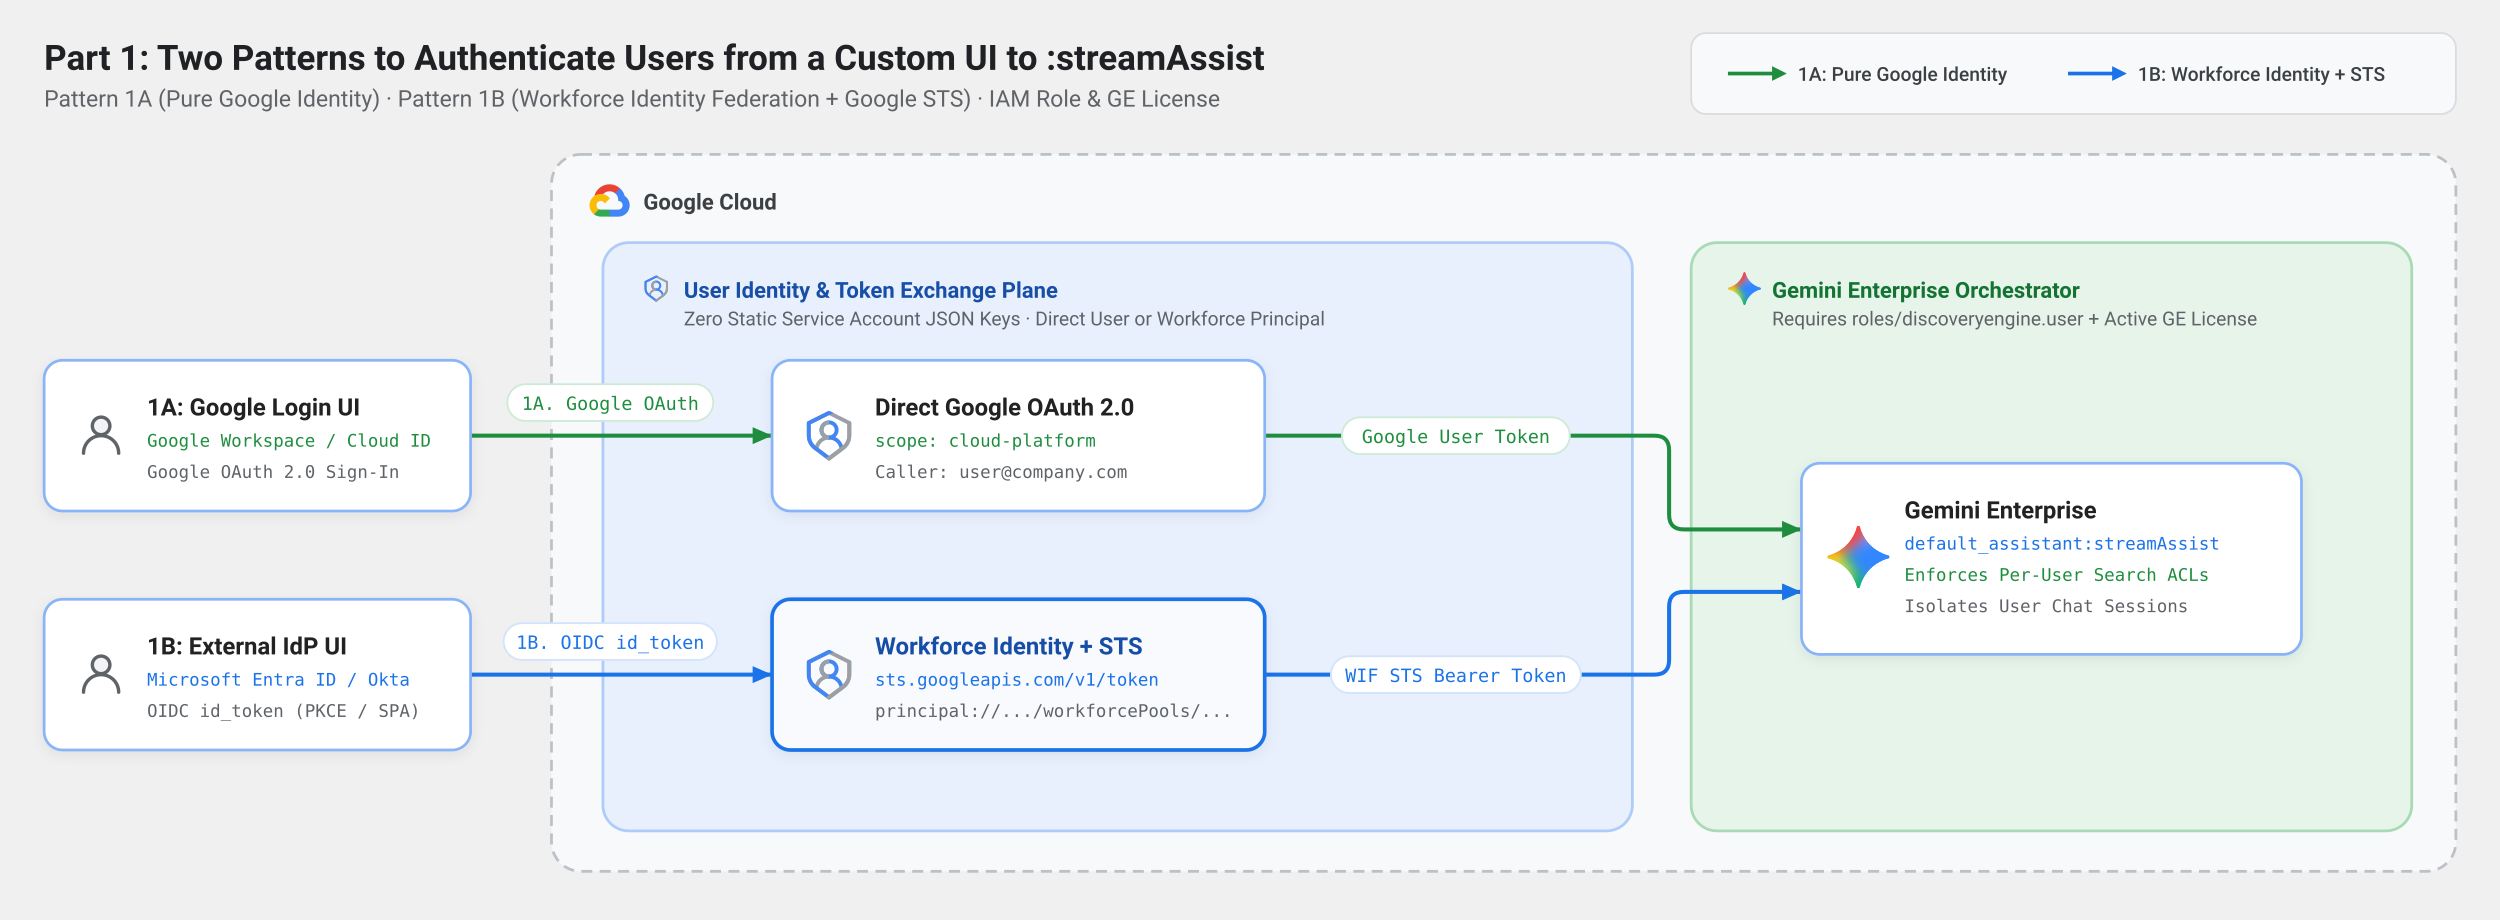
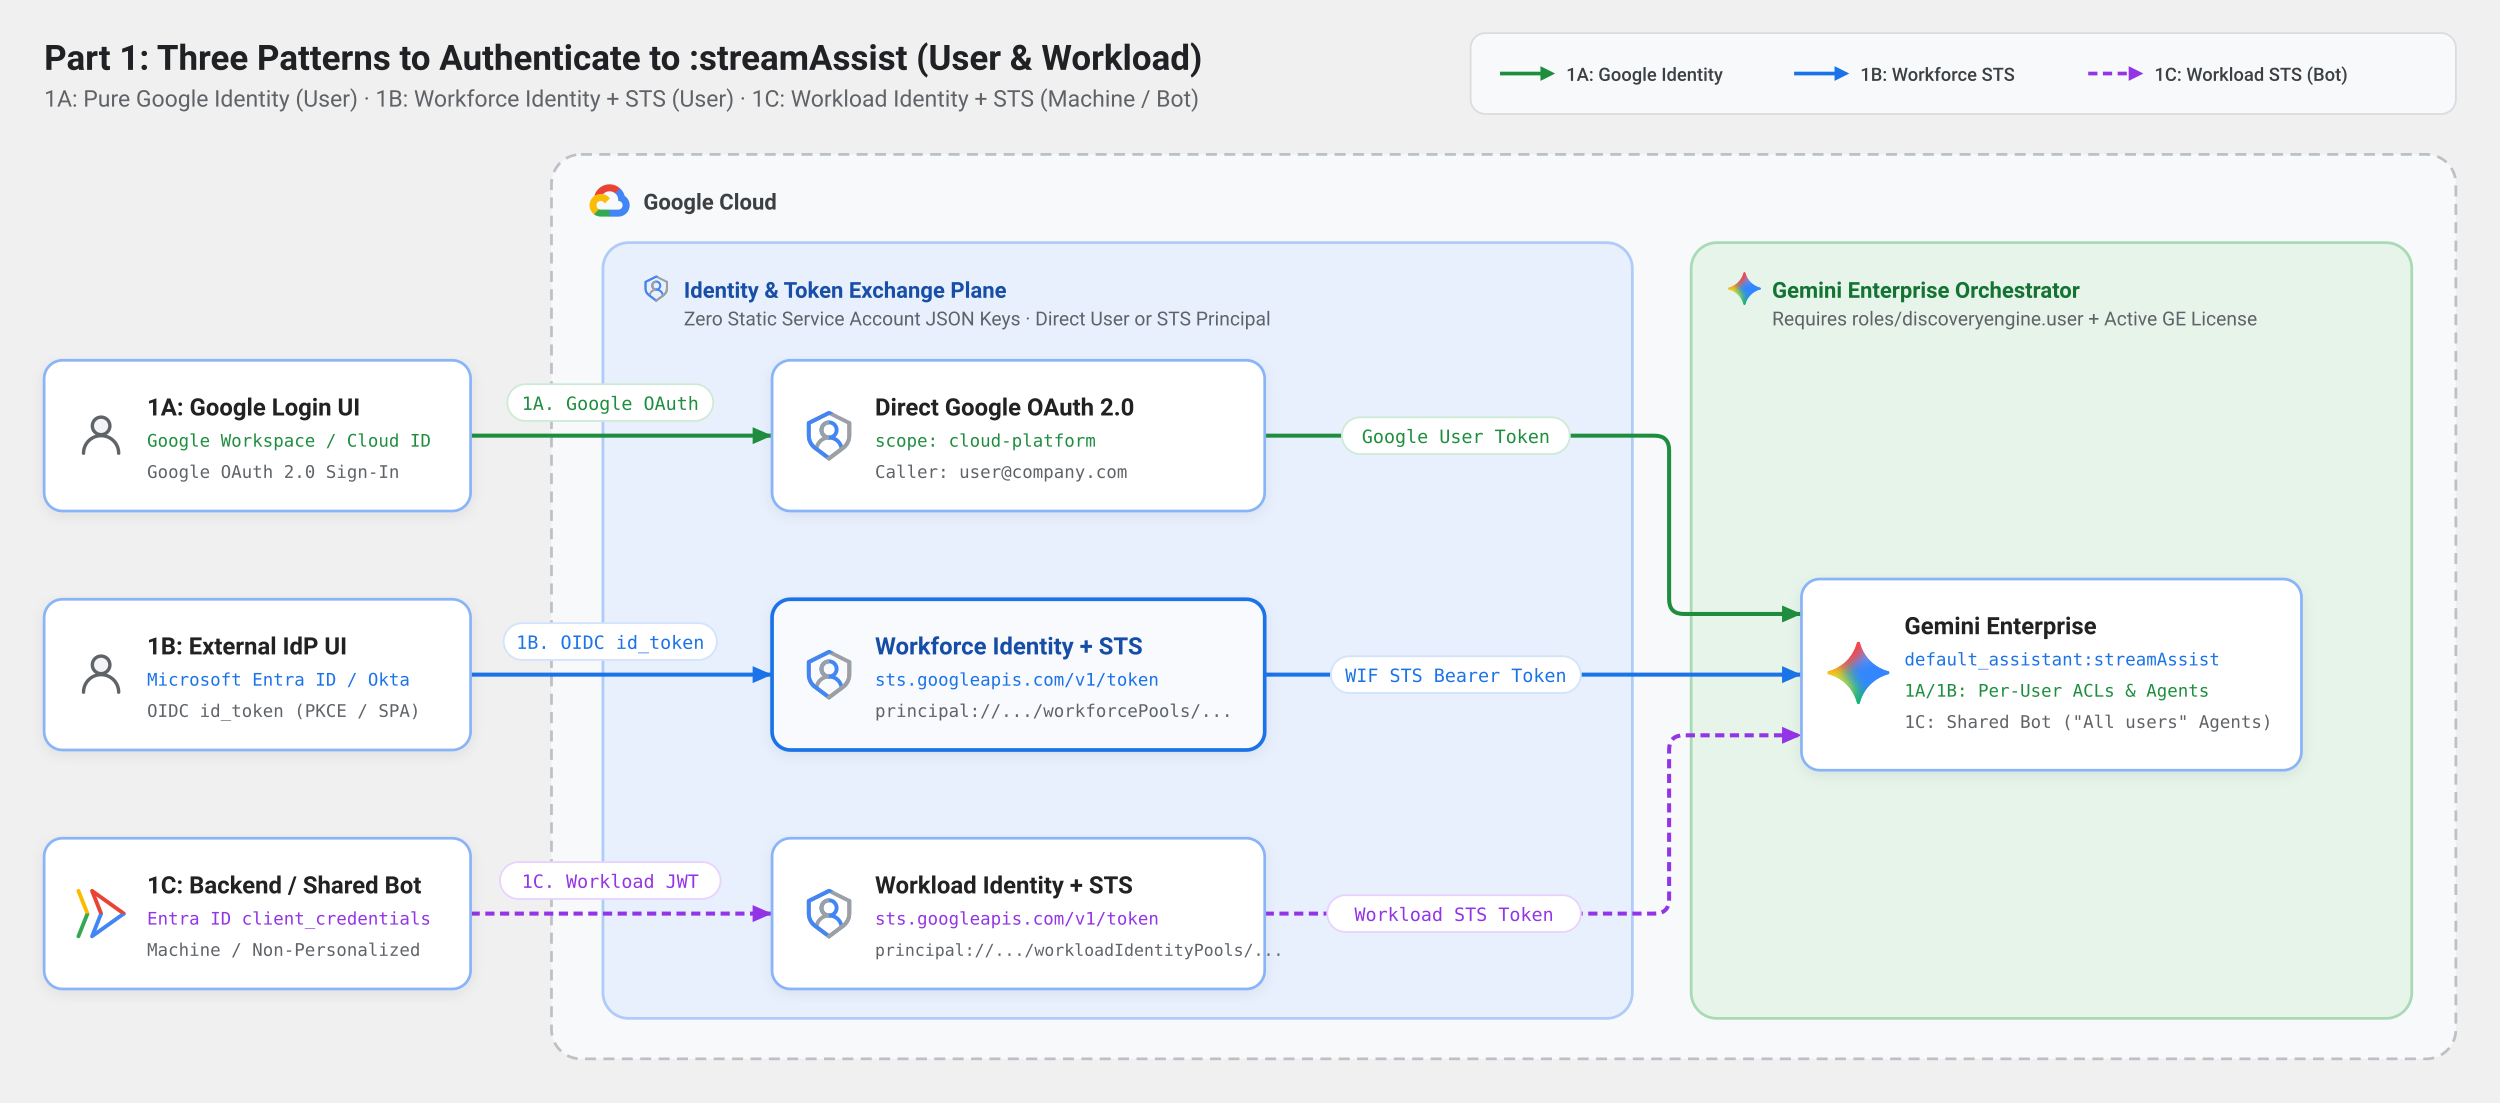
- <svg xmlns="http://www.w3.org/2000/svg" viewBox="0 0 1360 500" width="100%" height="100%" style="background-color: #ffffff; font-family: 'Google Sans', 'Roboto', system-ui, -apple-system, sans-serif;">
+ <svg xmlns="http://www.w3.org/2000/svg" viewBox="0 0 1360 600" width="100%" height="100%" style="background-color: #ffffff; font-family: 'Google Sans', 'Roboto', system-ui, -apple-system, sans-serif;">
  <defs>
    <filter id="card-shadow" x="-5%" y="-5%" width="110%" height="115%">
      <feDropShadow dx="0" dy="2" stdDeviation="3.5" flood-color="#202124" flood-opacity="0.07" />
    </filter>
    <marker id="arrow-primary" viewBox="0 0 10 10" refX="8" refY="5" markerWidth="6" markerHeight="6" orient="auto-start-reverse">
      <path d="M 0 1.5 L 8 5 L 0 8.5 z" fill="#1a73e8" />
    </marker>
    <marker id="arrow-purple" viewBox="0 0 10 10" refX="8" refY="5" markerWidth="6" markerHeight="6" orient="auto-start-reverse">
      <path d="M 0 1.5 L 8 5 L 0 8.5 z" fill="#9334e6" />
    </marker>
    <marker id="arrow-green" viewBox="0 0 10 10" refX="8" refY="5" markerWidth="6" markerHeight="6" orient="auto-start-reverse">
      <path d="M 0 1.5 L 8 5 L 0 8.5 z" fill="#1e8e3e" />
    </marker>
    <marker id="arrow-amber" viewBox="0 0 10 10" refX="8" refY="5" markerWidth="6" markerHeight="6" orient="auto-start-reverse">
      <path d="M 0 1.5 L 8 5 L 0 8.5 z" fill="#e37400" />
    </marker>
    <mask id="mask-edge-1a-1" maskUnits="userSpaceOnUse" x="0" y="0" width="1360" height="620">
      <rect width="1360" height="620" fill="white" />
      <rect x="276" y="209" width="112" height="20" rx="10" fill="black" />
    </mask>
    <mask id="mask-edge-1b-1" maskUnits="userSpaceOnUse" x="0" y="0" width="1360" height="620">
      <rect width="1360" height="620" fill="white" />
      <rect x="274" y="339" width="116" height="20" rx="10" fill="black" />
    </mask>
    <mask id="mask-edge-1c-1" maskUnits="userSpaceOnUse" x="0" y="0" width="1360" height="620">
      <rect width="1360" height="620" fill="white" />
      <rect x="272" y="469" width="120" height="20" rx="10" fill="black" />
    </mask>
    <mask id="mask-edge-1a-2" maskUnits="userSpaceOnUse" x="0" y="0" width="1360" height="620">
      <rect width="1360" height="620" fill="white" />
      <rect x="730" y="227" width="124" height="20" rx="10" fill="black" />
    </mask>
    <mask id="mask-edge-1b-2" maskUnits="userSpaceOnUse" x="0" y="0" width="1360" height="620">
      <rect width="1360" height="620" fill="white" />
      <rect x="724" y="357" width="136" height="20" rx="10" fill="black" />
    </mask>
    <mask id="mask-edge-1c-2" maskUnits="userSpaceOnUse" x="0" y="0" width="1360" height="620">
      <rect width="1360" height="620" fill="white" />
      <rect x="722" y="487" width="138" height="20" rx="10" fill="black" />
    </mask>
    <linearGradient id="gemini-grad" x1="18.447" y1="43.42" x2="52.153" y2="15.004" gradientUnits="userSpaceOnUse">
      <stop stop-color="#4893FC" />
      <stop offset=".27" stop-color="#4893FC" />
      <stop offset=".777" stop-color="#969DFF" />
      <stop offset="1" stop-color="#BD99FE" />
    </linearGradient>
    <mask id="gemini-mask" style="mask-type:alpha" maskUnits="userSpaceOnUse" x="0" y="0" width="65" height="65">
      <path d="M32.447 0c.68 0 1.273.465 1.439 1.125a38.904 38.904 0 001.999 5.905c2.152 5 5.105 9.376 8.854 13.125 3.751 3.75 8.126 6.703 13.125 8.855a38.98 38.98 0 005.906 1.999c.66.166 1.124.758 1.124 1.438 0 .68-.464 1.273-1.125 1.439a38.902 38.902 0 00-5.905 1.999c-5 2.152-9.375 5.105-13.125 8.854-3.749 3.751-6.702 8.126-8.854 13.125a38.973 38.973 0 00-2 5.906 1.485 1.485 0 01-1.438 1.124c-.68 0-1.272-.464-1.438-1.125a38.913 38.913 0 00-2-5.905c-2.151-5-5.103-9.375-8.854-13.125-3.75-3.749-8.125-6.702-13.125-8.854a38.973 38.973 0 00-5.905-2A1.485 1.485 0 010 32.448c0-.68.465-1.272 1.125-1.438a38.903 38.903 0 005.905-2c5-2.151 9.376-5.104 13.125-8.854 3.75-3.749 6.703-8.125 8.855-13.125a38.972 38.972 0 001.999-5.905A1.485 1.485 0 0132.447 0z" fill="#000" />
      <path d="M32.447 0c.68 0 1.273.465 1.439 1.125a38.904 38.904 0 001.999 5.905c2.152 5 5.105 9.376 8.854 13.125 3.751 3.75 8.126 6.703 13.125 8.855a38.98 38.98 0 005.906 1.999c.66.166 1.124.758 1.124 1.438 0 .68-.464 1.273-1.125 1.439a38.902 38.902 0 00-5.905 1.999c-5 2.152-9.375 5.105-13.125 8.854-3.749 3.751-6.702 8.126-8.854 13.125a38.973 38.973 0 00-2 5.906 1.485 1.485 0 01-1.438 1.124c-.68 0-1.272-.464-1.438-1.125a38.913 38.913 0 00-2-5.905c-2.151-5-5.103-9.375-8.854-13.125-3.75-3.749-8.125-6.702-13.125-8.854a38.973 38.973 0 00-5.905-2A1.485 1.485 0 010 32.448c0-.68.465-1.272 1.125-1.438a38.903 38.903 0 005.905-2c5-2.151 9.376-5.104 13.125-8.854 3.75-3.749 6.703-8.125 8.855-13.125a38.972 38.972 0 001.999-5.905A1.485 1.485 0 0132.447 0z" fill="url(#gemini-grad)" />
    </mask>
    <filter id="gem-f0" x="-19.824" y="13.152" width="39.274" height="43.217" filterUnits="userSpaceOnUse" color-interpolation-filters="sRGB">
      <feFlood flood-opacity="0" result="BackgroundImageFix" />
      <feBlend in="SourceGraphic" in2="BackgroundImageFix" result="shape" />
      <feGaussianBlur stdDeviation="2.46" />
    </filter>
    <filter id="gem-f1" x="-15.001" y="-40.257" width="84.868" height="85.688" filterUnits="userSpaceOnUse" color-interpolation-filters="sRGB">
      <feFlood flood-opacity="0" result="BackgroundImageFix" />
      <feBlend in="SourceGraphic" in2="BackgroundImageFix" result="shape" />
      <feGaussianBlur stdDeviation="11.891" />
    </filter>
    <filter id="gem-f2" x="-20.776" y="11.927" width="79.454" height="90.916" filterUnits="userSpaceOnUse" color-interpolation-filters="sRGB">
      <feFlood flood-opacity="0" result="BackgroundImageFix" />
      <feBlend in="SourceGraphic" in2="BackgroundImageFix" result="shape" />
      <feGaussianBlur stdDeviation="10.109" />
    </filter>
    <filter id="gem-f4" x="-19.845" y="15.459" width="79.731" height="81.505" filterUnits="userSpaceOnUse" color-interpolation-filters="sRGB">
      <feFlood flood-opacity="0" result="BackgroundImageFix" />
      <feBlend in="SourceGraphic" in2="BackgroundImageFix" result="shape" />
      <feGaussianBlur stdDeviation="10.109" />
    </filter>
    <filter id="gem-f5" x="29.832" y="-11.552" width="75.117" height="73.758" filterUnits="userSpaceOnUse" color-interpolation-filters="sRGB">
      <feFlood flood-opacity="0" result="BackgroundImageFix" />
      <feBlend in="SourceGraphic" in2="BackgroundImageFix" result="shape" />
      <feGaussianBlur stdDeviation="9.606" />
    </filter>
    <filter id="gem-f6" x="-38.583" y="-16.253" width="78.135" height="78.758" filterUnits="userSpaceOnUse" color-interpolation-filters="sRGB">
      <feFlood flood-opacity="0" result="BackgroundImageFix" />
      <feBlend in="SourceGraphic" in2="BackgroundImageFix" result="shape" />
      <feGaussianBlur stdDeviation="8.706" />
    </filter>
    <filter id="gem-f7" x="8.107" y="-5.966" width="78.877" height="77.539" filterUnits="userSpaceOnUse" color-interpolation-filters="sRGB">
      <feFlood flood-opacity="0" result="BackgroundImageFix" />
      <feBlend in="SourceGraphic" in2="BackgroundImageFix" result="shape" />
      <feGaussianBlur stdDeviation="7.775" />
    </filter>
    <filter id="gem-f8" x="13.587" y="-18.488" width="56.272" height="51.81" filterUnits="userSpaceOnUse" color-interpolation-filters="sRGB">
      <feFlood flood-opacity="0" result="BackgroundImageFix" />
      <feBlend in="SourceGraphic" in2="BackgroundImageFix" result="shape" />
      <feGaussianBlur stdDeviation="6.957" />
    </filter>
    <filter id="gem-f9" x="-15.526" y="-31.297" width="70.856" height="69.306" filterUnits="userSpaceOnUse" color-interpolation-filters="sRGB">
      <feFlood flood-opacity="0" result="BackgroundImageFix" />
      <feBlend in="SourceGraphic" in2="BackgroundImageFix" result="shape" />
      <feGaussianBlur stdDeviation="5.876" />
    </filter>
    <filter id="gem-f10" x="-14.168" y="20.964" width="55.501" height="51.571" filterUnits="userSpaceOnUse" color-interpolation-filters="sRGB">
      <feFlood flood-opacity="0" result="BackgroundImageFix" />
      <feBlend in="SourceGraphic" in2="BackgroundImageFix" result="shape" />
      <feGaussianBlur stdDeviation="7.273" />
    </filter>
    <symbol id="icon-google-cloud" viewBox="0 0 36 28">
      <path fill="#ea4335" d="M21.85,7.41l1,0,2.85-2.85.14-1.21A12.81,12.81,0,0,0,5,9.6a1.55,1.55,0,0,1,1-.06l5.7-.94s.29-.48.44-.45a7.11,7.11,0,0,1,9.73-.74Z" />
      <path fill="#4285f4" d="M29.76,9.6a12.84,12.84,0,0,0-3.87-6.24l-4,4A7.11,7.11,0,0,1,24.5,13v.71a3.56,3.56,0,1,1,0,7.12H17.38l-.71.72v4.27l.71.71H24.5A9.26,9.26,0,0,0,29.76,9.6Z" />
      <path fill="#34a853" d="M10.25,26.49h7.12v-5.7H10.25a3.54,3.54,0,0,1-1.47-.32l-1,.31L4.91,23.63l-.25,1A9.21,9.21,0,0,0,10.25,26.49Z" />
      <path fill="#fbbc05" d="M10.25,8A9.26,9.26,0,0,0,4.66,24.6l4.13-4.13a3.56,3.56,0,1,1,4.71-4.71l4.13-4.13A9.25,9.25,0,0,0,10.25,8Z" />
    </symbol>
    <symbol id="icon-gemini" viewBox="0 0 65 65">
      <g mask="url(#gemini-mask)">
        <path d="M0 0h65v65H0z" fill="url(#gemini-grad)" />
        <g filter="url(#gem-f0)">
          <path d="M-5.859 50.734c7.498 2.663 16.116-2.33 19.249-11.152 3.133-8.821-.406-18.131-7.904-20.794-7.498-2.663-16.116 2.33-19.25 11.151-3.132 8.822.407 18.132 7.905 20.795z" fill="#FFE432" />
        </g>
        <g filter="url(#gem-f1)">
          <path d="M27.433 21.649c10.3 0 18.651-8.535 18.651-19.062 0-10.528-8.35-19.062-18.651-19.062S8.78-7.94 8.78 2.587c0 10.527 8.35 19.062 18.652 19.062z" fill="#FC413D" />
        </g>
        <g filter="url(#gem-f2)">
          <path d="M20.184 82.608c10.753-.525 18.918-12.244 18.237-26.174-.68-13.93-9.95-24.797-20.703-24.271C6.965 32.689-1.2 44.407-.519 58.337c.681 13.93 9.95 24.797 20.703 24.271z" fill="#00B95C" />
        </g>
        <g filter="url(#gem-f4)">
          <path d="M30.954 74.181c9.014-5.485 11.427-17.976 5.389-27.9-6.038-9.925-18.241-13.524-27.256-8.04-9.015 5.486-11.428 17.977-5.39 27.902 6.04 9.924 18.242 13.523 27.257 8.038z" fill="#00B95C" />
        </g>
        <g filter="url(#gem-f5)">
          <path d="M67.391 42.993c10.132 0 18.346-7.91 18.346-17.666 0-9.757-8.214-17.667-18.346-17.667s-18.346 7.91-18.346 17.667c0 9.757 8.214 17.666 18.346 17.666z" fill="#3186FF" />
        </g>
        <g filter="url(#gem-f6)">
          <path d="M-13.065 40.944c9.33 7.094 22.959 4.869 30.442-4.972 7.483-9.84 5.987-23.569-3.343-30.663C4.704-1.786-8.924.439-16.408 10.28c-7.483 9.84-5.986 23.57 3.343 30.664z" fill="#FBBC04" />
        </g>
        <g filter="url(#gem-f7)">
          <path d="M34.74 51.43c11.135 7.656 25.896 5.524 32.968-4.764 7.073-10.287 3.779-24.832-7.357-32.488C49.215 6.52 34.455 8.654 27.382 18.94c-7.072 10.288-3.779 24.833 7.357 32.49z" fill="#3186FF" />
        </g>
        <g filter="url(#gem-f8)">
          <path d="M54.984-2.336c2.833 3.852-.808 11.34-8.131 16.727-7.324 5.387-15.557 6.631-18.39 2.78-2.833-3.853.807-11.342 8.13-16.728 7.324-5.387 15.558-6.631 18.39-2.78z" fill="#749BFF" />
        </g>
        <g filter="url(#gem-f9)">
          <path d="M31.727 16.104C43.053 5.598 46.94-8.626 40.41-15.666c-6.53-7.04-21.006-4.232-32.332 6.274s-15.214 24.73-8.683 31.77c6.53 7.04 21.006 4.232 32.332-6.274z" fill="#FC413D" />
        </g>
        <g filter="url(#gem-f10)">
          <path d="M8.51 53.838c6.732 4.818 14.46 5.55 17.262 1.636 2.802-3.915-.384-10.994-7.116-15.812-6.731-4.818-14.46-5.55-17.261-1.636-2.802 3.915.383 10.994 7.115 15.812z" fill="#FFEE48" />
        </g>
      </g>
    </symbol>
    <symbol id="icon-user" viewBox="0 0 512 512">
      <circle cx="256" cy="176" r="72" fill="#f1f3f4" stroke="#5f6368" stroke-width="28" />
      <path d="M112,400c0-79.5,64.5-144,144-144s144,64.5,144,144" fill="none" stroke="#5f6368" stroke-width="28" stroke-linecap="round" />
    </symbol>
    <symbol id="icon-security" viewBox="0 0 512 512">
      <g id="art">
        <path d="M256.004,287.542c-43.08,0-78.128-35.065-78.128-78.167s35.048-78.167,78.128-78.167,78.129,35.065,78.129,78.167-35.049,78.167-78.129,78.167ZM256.004,163.208c-25.435,0-46.128,20.71-46.128,46.167s20.693,46.167,46.128,46.167,46.129-20.71,46.129-46.167-20.693-46.167-46.129-46.167h0Z" fill="#4285f4" />
        <path d="M153.505,376.416c-.752,0-1.511-.053-2.276-.162-8.748-1.245-14.83-9.347-13.584-18.096,4.021-28.244,18.11-54.191,39.672-73.062,21.776-19.059,49.72-29.555,78.682-29.555,8.837,0,16,7.163,16,16s-7.163,16-16,16c-21.207,0-41.666,7.684-57.607,21.636-15.801,13.828-26.123,32.825-29.066,53.492-1.137,7.982-7.983,13.746-15.819,13.746h-.002Z" fill="#9aa0a6" />
        <path d="M358.493,376.427c-7.838,0-14.685-5.764-15.82-13.748-2.94-20.669-13.262-39.668-29.063-53.499-15.941-13.953-36.401-21.638-57.61-21.638-8.837,0-16-7.163-16-16s7.163-16,16-16c28.964,0,56.909,10.497,78.687,29.559,21.562,18.873,35.65,44.823,39.669,73.07,1.244,8.749-4.839,16.85-13.587,18.095-.765.108-1.523.161-2.274.161h-.002Z" fill="#4285f4" />
        <path d="M256.004,287.542c-43.08,0-78.128-35.065-78.128-78.167s35.048-78.167,78.128-78.167v32c-25.435,0-46.128,20.71-46.128,46.167s20.693,46.167,46.128,46.167v32Z" fill="#9aa0a6" />
        <path d="M437.95,151.09c-.01-.13-.03-.26-.04-.39-.02-.18-.04-.37-.07-.55-.05-.37-.12-.74-.19-1.1-.08-.36-.17-.72-.27-1.07-.15-.53-.33-1.05-.54-1.56-.06-.15-.12-.3-.18-.44-.23-.55-.5-1.08-.8-1.59-.08-.14-.16-.28-.25-.42-.19-.31-.4-.61-.61-.91-.21-.29-.42-.57-.65-.85l-.02-.02c-.23-.28-.47-.55-.72-.81-.01-.01-.02-.02-.02-.02-.19-.21-.39-.41-.6-.6-.27-.26-.55-.5-.83-.73-.13-.11-.26-.21-.39-.31-.14-.11-.28-.22-.42-.31-.13-.1-.25-.19-.38-.28-.33-.22-.67-.43-1.02-.62-.21-.13-.41-.24-.63-.35-.13-.07-.25-.13-.38-.19l-137.13-68.47-.07-.03-28.59-14.28c-4.17-2.09-9.03-2.24-13.3-.46-.33.14-.66.29-1,.46l-166,82.88c-5.42,2.71-8.85,8.26-8.85,14.32v103.13c0,44.24,21.16,86.5,56.59,113.04l98.72,73.94v.01l17.1,12.8c1.43,1.07,2.99,1.87,4.6,2.39.61.21,1.23.37,1.85.49.78.16,1.57.25,2.35.29.28.01.55.02.8.02.3,0,.59-.01.89-.03.21-.01.41-.02.62-.04.42-.04.85-.1,1.27-.18.25-.04.5-.09.74-.15.07-.01.15-.03.22-.04.01,0,.02-.01.02-.01.24-.06.48-.12.71-.19.26-.07.52-.15.78-.25.3-.11.61-.22.91-.35h.01c.28-.11.55-.24.82-.37.59-.28,1.17-.61,1.73-.99.18-.11.37-.23.54-.36.11-.07.21-.15.32-.23l115.82-86.75c35.43-26.54,56.59-68.8,56.59-113.04v-103.13c0-.44-.02-.87-.05-1.3h0ZM406,255.52c0,34.21-16.37,66.9-43.78,87.43l-106.22,79.56-106.22-79.56c-27.41-20.53-43.78-53.22-43.78-87.43v-93.24l150-74.9,150,74.9v93.24h0Z" fill="#9aa0a6" />
        <path d="M268.81,452.09c-.94,1.25-2.03,2.33-3.22,3.22-.11.08-.21.16-.32.23-.17.13-.36.25-.54.36-.56.38-1.14.71-1.73.99-.27.13-.54.26-.82.37h-.01c-.3.13-.61.24-.91.35-.26.09-.52.17-.78.25-.23.07-.47.13-.71.19,0,0-.01.01-.02.01-.07.01-.15.03-.22.04-.24.06-.49.11-.74.15-.42.08-.85.14-1.27.18-.21.02-.41.03-.62.04-.3.02-.59.03-.89.03-.25,0-.52-.01-.8-.02-.78-.04-1.57-.13-2.35-.29-.62-.12-1.24-.28-1.85-.49-1.61-.52-3.17-1.32-4.6-2.39l-17.1-12.8v-.01l-98.72-73.94c-35.43-26.54-56.59-68.8-56.59-113.04v-103.13c0-6.06,3.43-11.61,8.85-14.32L248.85,55.19c.34-.17.67-.32,1-.46,4.27-1.78,9.13-1.63,13.3.46l28.59,14.28.07.03-35.81,17.88-150,74.9v93.24c0,34.21,16.37,66.9,43.78,87.43l106.22,79.56,9.59,7.18c7.07,5.3,8.51,15.33,3.22,22.4h0Z" fill="#4285f4" />
        <path d="M438,152.39v103.13c0,44.24-21.16,86.5-56.59,113.04l-115.82,86.75c-.11.08-.21.16-.32.23-.17.13-.36.25-.54.36-.56.38-1.14.71-1.73.99-.27.13-.54.26-.82.37h-.01c-.3.13-.61.24-.91.35-.26.1-.52.18-.78.25-.23.07-.47.13-.71.19,0,0-.01.01-.02.01-.32.07-.64.14-.96.19-.42.08-.85.14-1.27.18-.21.02-.41.03-.62.04-.3.02-.59.03-.89.03-.25,0-.52-.01-.8-.02-.78-.04-1.57-.13-2.35-.29-.62-.12-1.24-.28-1.85-.49-1.61-.52-3.17-1.32-4.6-2.39l-17.1-12.8v-.01l26.69-19.99,106.22-79.56c27.41-20.53,43.78-53.22,43.78-87.43v-103.13c0-8.84,7.16-16,16-16,2.49,0,4.84.57,6.94,1.58.13.06.25.12.38.19.22.11.42.22.63.35.35.19.69.4,1.02.62.13.09.25.18.38.28.14.09.28.2.42.31.13.1.26.2.39.31.28.23.56.47.83.73.21.19.41.39.6.6,0,0,.01.01.02.02.25.26.49.53.72.81l.02.02c.23.28.44.56.65.85.21.3.42.6.61.91.09.14.17.28.25.42.3.51.57,1.04.8,1.59.06.14.12.29.18.44.21.51.39,1.03.54,1.56.1.35.19.71.27,1.07.07.36.14.73.19,1.1.03.18.05.37.07.55.01.13.03.26.04.39.03.43.05.86.05,1.3h0Z" fill="#9aa0a6" />
      </g>
    </symbol>
    <symbol id="icon-agents" viewBox="0 0 512 512">
      <g id="art">
        <path d="M256.083,438.958h-.025c-6.531-.01-12.403-3.982-14.831-10.046-.21-.521-21.989-53.918-63.233-94.966-41.269-41.072-94.336-62.688-94.867-62.902-6.066-2.438-10.046-8.326-10.039-14.865.007-6.537,3.983-12.415,10.053-14.842.964-.39,53.504-21.883,94.854-63.036,41.476-41.278,63-94.697,63.213-95.231,2.422-6.092,8.316-10.098,14.871-10.098h.017c6.562.007,12.456,4.012,14.867,10.113.206.521,21.716,53.924,63.206,95.216,41.538,41.341,94.333,62.827,94.861,63.039,6.064,2.436,10.045,8.316,10.045,14.852s-3.969,12.416-10.033,14.851c-.52.209-53.737,21.965-94.874,62.904-41.11,40.916-63.029,94.463-63.245,94.999-2.444,6.048-8.317,10.013-14.838,10.013h-.002ZM125.551,256.183c21.069,11.566,49.712,29.899,75.016,55.082,25.399,25.278,43.886,54.093,55.524,75.267,11.659-21.198,30.162-50.046,55.502-75.267,25.252-25.131,53.939-43.484,75.035-55.069-21.021-11.563-49.611-29.911-75.035-55.213-25.47-25.349-43.907-54.14-55.514-75.348-11.608,21.21-30.048,50.005-55.512,75.348-25.409,25.288-53.996,43.635-75.017,55.2h0Z" fill="#4285f4" />
        <path d="M394.5,181c-4.095,0-8.189-1.562-11.313-4.687l-47.5-47.5c-6.249-6.248-6.249-16.379,0-22.627l47.5-47.5c6.248-6.249,16.379-6.249,22.627,0l47.5,47.5c6.249,6.248,6.249,16.379,0,22.627l-47.5,47.5c-3.124,3.124-7.219,4.687-11.313,4.687h-.001ZM369.627,117.5l24.873,24.873,24.873-24.873-24.873-24.873-24.873,24.873Z" fill="#9aa0a6" />
        <path d="M117.5,181c-4.095,0-8.189-1.562-11.313-4.687l-47.5-47.5c-6.249-6.248-6.249-16.379,0-22.627l47.5-47.5c6.248-6.249,16.379-6.249,22.627,0l47.5,47.5c6.249,6.248,6.249,16.379,0,22.627l-47.5,47.5c-3.124,3.124-7.219,4.687-11.313,4.687h0ZM92.627,117.5l24.873,24.873,24.873-24.873-24.873-24.873-24.873,24.873Z" fill="#4285f4" />
        <path d="M394.5,458c-4.095,0-8.189-1.562-11.313-4.687l-47.5-47.5c-6.249-6.248-6.249-16.379,0-22.627l47.5-47.5c6.248-6.248,16.379-6.248,22.627,0l47.5,47.5c6.249,6.248,6.249,16.379,0,22.627l-47.5,47.5c-3.124,3.124-7.219,4.687-11.313,4.687h-.001ZM369.627,394.5l24.873,24.873,24.873-24.873-24.873-24.873-24.873,24.873Z" fill="#4285f4" />
        <path d="M117.5,458c-4.095,0-8.189-1.562-11.313-4.687l-47.5-47.5c-6.249-6.248-6.249-16.379,0-22.627l47.5-47.5c6.248-6.248,16.379-6.248,22.627,0l47.5,47.5c6.249,6.248,6.249,16.379,0,22.627l-47.5,47.5c-3.124,3.124-7.219,4.687-11.313,4.687h0ZM92.627,394.5l24.873,24.873,24.873-24.873-24.873-24.873-24.873,24.873Z" fill="#9aa0a6" />
        <path d="M334.166,333.946c41.137-40.94,94.354-62.695,94.874-62.904,6.064-2.435,10.032-8.315,10.033-14.851,0-6.535-3.98-12.416-10.045-14.851-.528-.212-53.323-21.698-94.861-63.039-.072-.071-.15-.131-.223-.2l-22.604,22.604c.087.091.163.189.253.278,25.424,25.302,54.015,43.649,75.035,55.213-21.096,11.585-49.783,29.939-75.035,55.069-25.34,25.221-43.843,54.068-55.502,75.267-11.622-21.144-30.074-49.907-55.418-75.16l-22.628,22.628c41.21,41.041,62.971,94.392,63.181,94.913,2.428,6.064,8.3,10.035,14.831,10.046h.025c6.521,0,12.393-3.966,14.838-10.013.216-.536,22.135-54.083,63.245-94.999h.001Z" fill="#9aa0a6" />
      </g>
    </symbol>
    <symbol id="icon-vertex-ai" viewBox="0 0 512 512">
      <g id="art">
        <path d="M128,244.99c-8.84,0-16-7.16-16-16v-95.97c0-8.84,7.16-16,16-16s16,7.16,16,16v95.97c0,8.84-7.16,16-16,16Z" fill="#ea4335" />
        <path d="M256,458c-2.98,0-5.97-.83-8.59-2.5l-186-122c-7.46-4.74-9.65-14.63-4.91-22.09,4.75-7.46,14.64-9.65,22.09-4.91l177.41,116.53,177.41-116.53c7.45-4.74,17.34-2.55,22.09,4.91,4.74,7.46,2.55,17.34-4.91,22.09l-186,122c-2.62,1.67-5.61,2.5-8.59,2.5Z" fill="#fbbc04" />
        <path d="M256,388.03c-8.84,0-16-7.16-16-16v-73.06c0-8.84,7.16-16,16-16s16,7.16,16,16v73.06c0,8.84-7.16,16-16,16Z" fill="#34a853" />
        <circle cx="128" cy="70" r="16" fill="#ea4335" />
        <circle cx="128" cy="292" r="16" fill="#ea4335" />
        <path d="M384.23,308.01c-8.82,0-15.98-7.14-16-15.97l-.23-94.01c-.02-8.84,7.13-16.02,15.97-16.03h.04c8.82,0,15.98,7.14,16,15.97l.23,94.01c.02,8.84-7.13,16.02-15.97,16.03h-.04Z" fill="#4285f4" />
        <circle cx="384" cy="70" r="16" fill="#4285f4" />
        <circle cx="384" cy="134" r="16" fill="#4285f4" />
        <path d="M320,220.36c-8.84,0-16-7.16-16-16v-103.02c0-8.84,7.16-16,16-16s16,7.16,16,16v103.02c0,8.84-7.16,16-16,16Z" fill="#fbbc04" />
        <circle cx="256" cy="171" r="16" fill="#34a853" />
        <circle cx="256" cy="235" r="16" fill="#34a853" />
        <circle cx="320" cy="265" r="16" fill="#fbbc04" />
        <circle cx="320" cy="329" r="16" fill="#fbbc04" />
        <path d="M192,217.36c-8.84,0-16-7.16-16-16v-100.02c0-8.84,7.16-16,16-16s16,7.16,16,16v100.02c0,8.84-7.16,16-16,16Z" fill="#fbbc04" />
        <circle cx="192" cy="265" r="16" fill="#fbbc04" />
        <circle cx="192" cy="329" r="16" fill="#fbbc04" />
      </g>
    </symbol>
    <symbol id="icon-integration-services" viewBox="0 0 512 512">
      <g id="art">
        <path d="M346.683,112.611l-.039-75.171c-.005-8.834-7.167-15.992-16-15.992h-.008c-8.837.004-15.997,7.172-15.992,16.008l.039,75.155H118c-17.673,0-32,14.327-32,32v111.865c0,89.085,76.262,161.562,170,161.562s170-72.477,170-161.562v-111.865c0-17.673-14.327-32-32-32h-47.317ZM394,256.477c0,71.44-61.906,129.562-138,129.562s-138-58.121-138-129.562v-111.865h276v111.865Z" fill="#4285f4" />
        <path d="M314.644,144.611v-32h-117.294l-.039-75.171c-.005-8.834-7.167-15.992-16-15.992h-.008c-8.837.004-15.997,7.172-15.992,16.008l.039,75.155h-47.35c-17.673,0-32,14.327-32,32v111.865c0,83.959,67.741,153.155,154.007,160.841v56.679c0,8.616,6.621,16.029,15.228,16.433,9.188.432,16.772-6.889,16.772-15.982v-89.277c-6.594.627-8.014.652-16,.867h-.007c-76.094,0-138-58.121-138-129.562v-111.865h196.644,0Z" fill="#9aa0a6" />
      </g>
    </symbol>
    <symbol id="icon-external-api" viewBox="0 0 512 512">
      <circle cx="256" cy="256" r="160" fill="#f1f3f4" stroke="#5f6368" stroke-width="28" />
      <path d="M96,256h320M256,96c48,48,80,112,80,160s-32,112-80,160M256,96c-48,48-80,112-80,160s32,112,80,160" fill="none" stroke="#5f6368" stroke-width="20" />
    </symbol>
    <symbol id="icon-cloud-run" viewBox="0 0 512 512">
      <g id="art">
        <path fill="#fbbc04" d="M144.4,272c-6.4,0-12.4-3.8-14.9-10.1L55.4,75.9c-3.3-8.2.7-17.5,8.9-20.8,8.2-3.3,17.5.7,20.8,8.9l74.2,186c3.3,8.2-.7,17.5-8.9,20.8-1.9.8-3.9,1.1-5.9,1.1h-.1Z" />
        <g id="b">
          <path fill="#ea4335" d="M256,272c-6.4,0-12.4-3.8-14.9-10.1l-74.1-186c-2.6-6.6-.6-14.1,5-18.5s13.4-4.5,19.2-.4l260.1,186c7.2,5.1,8.9,15.1,3.7,22.3s-15.1,8.9-22.3,3.7L216.9,114.7l54,135.3c3.3,8.2-.7,17.5-8.9,20.8-1.9.8-4,1.1-5.9,1.1h-.1Z" />
        </g>
        <path fill="#34a853" d="M127.2,256l-72,180c-3.3,8.2.7,17.5,8.9,20.8,3.1,1.2,4,1.1,5.9,1.1,6.3,0,12.4-3.8,14.9-10.1l74.4-186c.8-2,1.1-4,1.1-5.9h-33.2Z" />
        <path fill="#4285f4" d="M414.5,256l-197.7,141.2,54.1-135.3c.8-2,1.1-4,1.1-5.9h-33.2l-72,180c-2.6,6.6-.6,14.1,5,18.5,2.9,2.3,6.4,3.4,9.9,3.4s6.5-1,9.3-3l260.4-186c4.4-3.1,6.7-8,6.7-13h-43.6Z" />
      </g>
    </symbol>
    <symbol id="icon-networking" viewBox="0 0 512 512">
      <g id="art">
        <path d="M331.66,331.66l-22.627-22.627c29.242-29.243,29.242-76.823,0-106.066l22.627-22.627c41.72,41.719,41.72,109.602,0,151.32h0Z" fill="#9aa0a6" />
        <path d="M180.34,331.66c-41.72-41.719-41.72-109.602,0-151.32l22.627,22.627c-29.242,29.243-29.242,76.823,0,106.066l-22.627,22.627Z" fill="#9aa0a6" />
        <path d="M309.033,202.967c-29.242-29.242-76.824-29.242-106.066,0l-22.627-22.627c20.21-20.21,47.08-31.34,75.66-31.34s55.45,11.13,75.66,31.34l-22.627,22.627h0Z" fill="#4285f4" />
        <path d="M256,363c-28.58,0-55.45-11.13-75.66-31.34l22.627-22.627c29.242,29.242,76.824,29.242,106.066,0l22.627,22.627c-20.21,20.21-47.08,31.34-75.66,31.34Z" fill="#4285f4" />
        <path d="M170.229,147.603c5.406-9.256,8.521-20.007,8.521-31.478,0-34.531-28.094-62.625-62.625-62.625s-62.625,28.094-62.625,62.625,28.094,62.625,62.625,62.625c11.471,0,22.222-3.114,31.478-8.52l45.281,45.281c5.831-9.07,13.557-16.796,22.627-22.627l-45.281-45.281h-.001ZM116.125,146.75c-16.887,0-30.625-13.738-30.625-30.625s13.738-30.625,30.625-30.625,30.625,13.738,30.625,30.625-13.738,30.625-30.625,30.625Z" fill="#4285f4" />
        <path d="M215.51,319.117c-9.07-5.831-16.796-13.557-22.627-22.627l-45.281,45.281c-9.256-5.406-20.007-8.52-31.478-8.52-34.531,0-62.625,28.094-62.625,62.625s28.094,62.625,62.625,62.625,62.625-28.094,62.625-62.625c0-11.471-3.114-22.222-8.521-31.478l45.281-45.281h0ZM116.125,426.5c-16.887,0-30.625-13.738-30.625-30.625s13.738-30.625,30.625-30.625,30.625,13.738,30.625,30.625-13.738,30.625-30.625,30.625Z" fill="#9aa0a6" />
        <path d="M395.875,333.25c-11.471,0-22.222,3.114-31.478,8.52l-45.281-45.281c-5.831,9.07-13.557,16.796-22.627,22.627l45.281,45.281c-5.406,9.256-8.521,20.007-8.521,31.478,0,34.531,28.094,62.625,62.625,62.625s62.625-28.094,62.625-62.625-28.094-62.625-62.625-62.625h.001ZM395.875,426.5c-16.887,0-30.625-13.738-30.625-30.625s13.738-30.625,30.625-30.625,30.625,13.738,30.625,30.625-13.738,30.625-30.625,30.625Z" fill="#4285f4" />
        <path d="M395.875,53.5c-34.531,0-62.625,28.094-62.625,62.625,0,11.645,3.205,22.551,8.764,31.902l-45.118,45.118c9.03,5.887,16.707,13.663,22.481,22.773l45.444-45.444c9.16,5.255,19.758,8.276,31.054,8.276,34.531,0,62.625-28.094,62.625-62.625s-28.094-62.625-62.625-62.625ZM395.875,146.75c-16.887,0-30.625-13.738-30.625-30.625s13.738-30.625,30.625-30.625,30.625,13.738,30.625,30.625-13.738,30.625-30.625,30.625Z" fill="#9aa0a6" />
      </g>
    </symbol>
  </defs>
  <g id="layer-header" data-frame-id="header-main" data-frame-kind="header">
    <rect x="24" y="14" width="1312" height="54" fill="none" />
-     <text x="24" y="38" font-size="19" font-weight="600" fill="#202124">Part 1: Two Patterns to Authenticate Users from a Custom UI to :streamAssist</text>
-     <text x="24" y="58" font-size="12.5" fill="#5f6368">Pattern 1A (Pure Google Identity) · Pattern 1B (Workforce Identity Federation + Google STS) · IAM Role &amp; GE License</text>
-     <g transform="translate(920, 18)">
-       <rect width="416" height="44" rx="8" fill="#f8f9fa" stroke="#dadce0" stroke-width="1" />
-       <line x1="20" y1="22" x2="46" y2="22" stroke="#1e8e3e" stroke-width="2" />
-       <polygon points="44,18 52,22 44,26" fill="#1e8e3e" />
-       <text x="58" y="26" font-size="10.5" font-weight="500" fill="#3c4043">1A: Pure Google Identity</text>
-       <line x1="205" y1="22" x2="231" y2="22" stroke="#1a73e8" stroke-width="2" />
-       <polygon points="229,18 237,22 229,26" fill="#1a73e8" />
-       <text x="243" y="26" font-size="10.5" font-weight="500" fill="#3c4043">1B: Workforce Identity + STS</text>
+     <text x="24" y="38" font-size="19" font-weight="600" fill="#202124">Part 1: Three Patterns to Authenticate to :streamAssist (User &amp; Workload)</text>
+     <text x="24" y="58" font-size="12.5" fill="#5f6368">1A: Pure Google Identity (User) · 1B: Workforce Identity + STS (User) · 1C: Workload Identity + STS (Machine / Bot)</text>
+     <g transform="translate(800, 18)">
+       <rect width="536" height="44" rx="8" fill="#f8f9fa" stroke="#dadce0" stroke-width="1" />
+       <line x1="16" y1="22" x2="40" y2="22" stroke="#1e8e3e" stroke-width="2" />
+       <polygon points="38,18 46,22 38,26" fill="#1e8e3e" />
+       <text x="52" y="26" font-size="10" font-weight="500" fill="#3c4043">1A: Google Identity</text>
+       <line x1="176" y1="22" x2="200" y2="22" stroke="#1a73e8" stroke-width="2" />
+       <polygon points="198,18 206,22 198,26" fill="#1a73e8" />
+       <text x="212" y="26" font-size="10" font-weight="500" fill="#3c4043">1B: Workforce STS</text>
+       <line x1="336" y1="22" x2="360" y2="22" stroke="#9334e6" stroke-width="2" stroke-dasharray="5,3" />
+       <polygon points="358,18 366,22 358,26" fill="#9334e6" />
+       <text x="372" y="26" font-size="10" font-weight="500" fill="#3c4043">1C: Workload STS (Bot)</text>
    </g>
  </g>
  <g id="layer-boundaries">
    <g class="boundary" id="boundary-gcp" data-frame-id="boundary-gcp" data-frame-kind="boundary">
-       <rect x="300" y="84" width="1036" height="390" rx="16" ry="16" fill="#f8f9fa" stroke="#bdc1c6" stroke-width="1.5" stroke-dasharray="6,4" />
+       <rect x="300" y="84" width="1036" height="492" rx="16" ry="16" fill="#f8f9fa" stroke="#bdc1c6" stroke-width="1.5" stroke-dasharray="6,4" />
      <use href="#icon-google-cloud" x="320" y="100" width="24" height="19" />
      <text x="350" y="114" font-size="12" font-weight="600" fill="#3c4043">Google Cloud</text>
    </g>
    <g class="boundary" id="boundary-token-plane" data-frame-id="boundary-token-plane" data-frame-kind="boundary">
-       <rect x="328" y="132" width="560" height="320" rx="14" ry="14" fill="#e8f0fe" stroke="#aecbfa" stroke-width="1.5" />
+       <rect x="328" y="132" width="560" height="422" rx="14" ry="14" fill="#e8f0fe" stroke="#aecbfa" stroke-width="1.5" />
      <use href="#icon-security" x="348" y="148" width="18" height="18" />
-       <text x="372" y="162" font-size="12" font-weight="600" fill="#174ea6">User Identity &amp; Token Exchange Plane</text>
-       <text x="372" y="177" font-size="10.5" fill="#5f6368">Zero Static Service Account JSON Keys · Direct User or Workforce Principal</text>
+       <text x="372" y="162" font-size="12" font-weight="600" fill="#174ea6">Identity &amp; Token Exchange Plane</text>
+       <text x="372" y="177" font-size="10.5" fill="#5f6368">Zero Static Service Account JSON Keys · Direct User or STS Principal</text>
    </g>
    <g class="boundary" id="boundary-ge-target" data-frame-id="boundary-ge-target" data-frame-kind="boundary">
-       <rect x="920" y="132" width="392" height="320" rx="14" ry="14" fill="#e6f4ea" stroke="#a8dab5" stroke-width="1.5" />
+       <rect x="920" y="132" width="392" height="422" rx="14" ry="14" fill="#e6f4ea" stroke="#a8dab5" stroke-width="1.5" />
      <use href="#icon-gemini" x="940" y="148" width="18" height="18" />
      <text x="964" y="162" font-size="12" font-weight="600" fill="#137333">Gemini Enterprise Orchestrator</text>
      <text x="964" y="177" font-size="10.5" fill="#5f6368">Requires roles/discoveryengine.user + Active GE License</text>
    </g>
  </g>
  <g id="layer-edges">
    <path id="edge-1a-1" class="edge" data-edge-id="edge-1a-1" data-edge-from="node-1a-user" data-edge-to="node-1a-oauth" data-edge-label="1A. Google OAuth" data-edge-kind="sync" d="M 256 237 H 420" fill="none" stroke="#1e8e3e" stroke-width="2.2" marker-end="url(#arrow-green)" mask="url(#mask-edge-1a-1)" />
    <path id="edge-1b-1" class="edge" data-edge-id="edge-1b-1" data-edge-from="node-1b-user" data-edge-to="node-1b-sts" data-edge-label="1B. OIDC id_token" data-edge-kind="sync" d="M 256 367 H 420" fill="none" stroke="#1a73e8" stroke-width="2.2" marker-end="url(#arrow-primary)" mask="url(#mask-edge-1b-1)" />
-     <path id="edge-1a-2" class="edge" data-edge-id="edge-1a-2" data-edge-from="node-1a-oauth" data-edge-to="node-ge-assist" data-edge-label="Google User Token" data-edge-kind="sync" d="M 688 237 H 900 Q 908 237 908 245 V 280 Q 908 288 916 288 H 980" fill="none" stroke="#1e8e3e" stroke-width="2.2" marker-end="url(#arrow-green)" mask="url(#mask-edge-1a-2)" />
-     <path id="edge-1b-2" class="edge" data-edge-id="edge-1b-2" data-edge-from="node-1b-sts" data-edge-to="node-ge-assist" data-edge-label="WIF STS Bearer Token" data-edge-kind="sync" d="M 688 367 H 900 Q 908 367 908 359 V 330 Q 908 322 916 322 H 980" fill="none" stroke="#1a73e8" stroke-width="2.2" marker-end="url(#arrow-primary)" mask="url(#mask-edge-1b-2)" />
+     <path id="edge-1c-1" class="edge" data-edge-id="edge-1c-1" data-edge-from="node-1c-user" data-edge-to="node-1c-dwd" data-edge-label="1C. Workload JWT" data-edge-kind="sync" d="M 256 497 H 420" fill="none" stroke="#9334e6" stroke-width="2.2" stroke-dasharray="5,3" marker-end="url(#arrow-purple)" mask="url(#mask-edge-1c-1)" />
+     <path id="edge-1a-2" class="edge" data-edge-id="edge-1a-2" data-edge-from="node-1a-oauth" data-edge-to="node-ge-assist" data-edge-label="Google User Token" data-edge-kind="sync" d="M 688 237 H 900 Q 908 237 908 245 V 326 Q 908 334 916 334 H 980" fill="none" stroke="#1e8e3e" stroke-width="2.2" marker-end="url(#arrow-green)" mask="url(#mask-edge-1a-2)" />
+     <path id="edge-1b-2" class="edge" data-edge-id="edge-1b-2" data-edge-from="node-1b-sts" data-edge-to="node-ge-assist" data-edge-label="WIF STS Bearer Token" data-edge-kind="sync" d="M 688 367 H 980" fill="none" stroke="#1a73e8" stroke-width="2.2" marker-end="url(#arrow-primary)" mask="url(#mask-edge-1b-2)" />
+     <path id="edge-1c-2" class="edge" data-edge-id="edge-1c-2" data-edge-from="node-1c-dwd" data-edge-to="node-ge-assist" data-edge-label="Workload STS Token" data-edge-kind="sync" d="M 688 497 H 900 Q 908 497 908 489 V 408 Q 908 400 916 400 H 980" fill="none" stroke="#9334e6" stroke-width="2.2" stroke-dasharray="5,3" marker-end="url(#arrow-purple)" mask="url(#mask-edge-1c-2)" />
  </g>
  <g id="layer-nodes">
    <g class="node" id="node-1a-user" data-frame-id="node-1a-user" data-frame-kind="node" transform="translate(24, 196)" filter="url(#card-shadow)">
      <rect width="232" height="82" rx="10" ry="10" fill="#ffffff" stroke="#8ab4f8" stroke-width="1.5" />
      <use href="#icon-user" x="14" y="24" width="34" height="34" />
      <text x="56" y="30" font-size="13" font-weight="600" fill="#202124">1A: Google Login UI</text>
      <text x="56" y="47" font-family="'Roboto Mono', monospace" font-size="9.5" fill="#1e8e3e">Google Workspace / Cloud ID</text>
      <text x="56" y="64" font-family="'Roboto Mono', monospace" font-size="9.5" fill="#5f6368">Google OAuth 2.0 Sign-In</text>
    </g>
    <g class="node" id="node-1b-user" data-frame-id="node-1b-user" data-frame-kind="node" transform="translate(24, 326)" filter="url(#card-shadow)">
      <rect width="232" height="82" rx="10" ry="10" fill="#ffffff" stroke="#8ab4f8" stroke-width="1.5" />
      <use href="#icon-user" x="14" y="24" width="34" height="34" />
      <text x="56" y="30" font-size="13" font-weight="600" fill="#202124">1B: External IdP UI</text>
      <text x="56" y="47" font-family="'Roboto Mono', monospace" font-size="9.5" fill="#1a73e8">Microsoft Entra ID / Okta</text>
      <text x="56" y="64" font-family="'Roboto Mono', monospace" font-size="9.5" fill="#5f6368">OIDC id_token (PKCE / SPA)</text>
    </g>
+     <g class="node" id="node-1c-user" data-frame-id="node-1c-user" data-frame-kind="node" transform="translate(24, 456)" filter="url(#card-shadow)">
+       <rect width="232" height="82" rx="10" ry="10" fill="#ffffff" stroke="#8ab4f8" stroke-width="1.5" />
+       <use href="#icon-cloud-run" x="14" y="24" width="34" height="34" />
+       <text x="56" y="30" font-size="13" font-weight="600" fill="#202124">1C: Backend / Shared Bot</text>
+       <text x="56" y="47" font-family="'Roboto Mono', monospace" font-size="9.5" fill="#9334e6">Entra ID client_credentials</text>
+       <text x="56" y="64" font-family="'Roboto Mono', monospace" font-size="9.5" fill="#5f6368">Machine / Non-Personalized</text>
+     </g>
    <g class="node" id="node-1a-oauth" data-frame-id="node-1a-oauth" data-frame-kind="node" transform="translate(420, 196)" filter="url(#card-shadow)">
      <rect width="268" height="82" rx="10" ry="10" fill="#ffffff" stroke="#8ab4f8" stroke-width="1.5" />
      <use href="#icon-security" x="14" y="24" width="34" height="34" />
      <text x="56" y="30" font-size="13" font-weight="600" fill="#202124">Direct Google OAuth 2.0</text>
      <text x="56" y="47" font-family="'Roboto Mono', monospace" font-size="9.5" fill="#1e8e3e">scope: cloud-platform</text>
      <text x="56" y="64" font-family="'Roboto Mono', monospace" font-size="9.5" fill="#5f6368">Caller: user@company.com</text>
    </g>
    <g class="node" id="node-1b-sts" data-frame-id="node-1b-sts" data-frame-kind="node" data-focal="true" transform="translate(420, 326)" filter="url(#card-shadow)">
      <rect width="268" height="82" rx="10" ry="10" fill="#f8fafd" stroke="#1a73e8" stroke-width="2" />
      <use href="#icon-security" x="14" y="24" width="34" height="34" />
      <text x="56" y="30" font-size="13" font-weight="600" fill="#174ea6">Workforce Identity + STS</text>
      <text x="56" y="47" font-family="'Roboto Mono', monospace" font-size="9.5" fill="#1a73e8">sts.googleapis.com/v1/token</text>
      <text x="56" y="64" font-family="'Roboto Mono', monospace" font-size="9.5" fill="#5f6368">principal://.../workforcePools/...</text>
    </g>
-     <g class="node" id="node-ge-assist" data-frame-id="node-ge-assist" data-frame-kind="node" transform="translate(980, 252)" filter="url(#card-shadow)">
+     <g class="node" id="node-1c-dwd" data-frame-id="node-1c-dwd" data-frame-kind="node" transform="translate(420, 456)" filter="url(#card-shadow)">
+       <rect width="268" height="82" rx="10" ry="10" fill="#ffffff" stroke="#8ab4f8" stroke-width="1.5" />
+       <use href="#icon-security" x="14" y="24" width="34" height="34" />
+       <text x="56" y="30" font-size="13" font-weight="600" fill="#202124">Workload Identity + STS</text>
+       <text x="56" y="47" font-family="'Roboto Mono', monospace" font-size="9.5" fill="#9334e6">sts.googleapis.com/v1/token</text>
+       <text x="56" y="64" font-family="'Roboto Mono', monospace" font-size="9" fill="#5f6368">principal://.../workloadIdentityPools/...</text>
+     </g>
+     <g class="node" id="node-ge-assist" data-frame-id="node-ge-assist" data-frame-kind="node" transform="translate(980, 315)" filter="url(#card-shadow)">
      <rect width="272" height="104" rx="10" ry="10" fill="#ffffff" stroke="#8ab4f8" stroke-width="1.5" />
      <use href="#icon-gemini" x="14" y="34" width="34" height="34" />
      <text x="56" y="30" font-size="13" font-weight="600" fill="#202124">Gemini Enterprise</text>
      <text x="56" y="47" font-family="'Roboto Mono', monospace" font-size="9.5" fill="#1a73e8">default_assistant:streamAssist</text>
-       <text x="56" y="64" font-family="'Roboto Mono', monospace" font-size="9.5" fill="#1e8e3e">Enforces Per-User Search ACLs</text>
-       <text x="56" y="81" font-family="'Roboto Mono', monospace" font-size="9.5" fill="#5f6368">Isolates User Chat Sessions</text>
+       <text x="56" y="64" font-family="'Roboto Mono', monospace" font-size="9.5" fill="#1e8e3e">1A/1B: Per-User ACLs &amp; Agents</text>
+       <text x="56" y="81" font-family="'Roboto Mono', monospace" font-size="9.5" fill="#5f6368">1C: Shared Bot ("All users" Agents)</text>
    </g>
  </g>
  <g id="layer-labels">
    <g class="edge-label" id="label-edge-1a-1">
      <rect x="276" y="209" width="112" height="20" rx="10" data-label-for="edge-1a-1" fill="#ffffff" stroke="#ceead6" stroke-width="1" />
      <text x="332.0" y="223" text-anchor="middle" font-family="'Roboto Mono', monospace" font-size="10" font-weight="500" fill="#1e8e3e">1A. Google OAuth</text>
    </g>
    <g class="edge-label" id="label-edge-1b-1">
      <rect x="274" y="339" width="116" height="20" rx="10" data-label-for="edge-1b-1" fill="#ffffff" stroke="#d2e3fc" stroke-width="1" />
      <text x="332.0" y="353" text-anchor="middle" font-family="'Roboto Mono', monospace" font-size="10" font-weight="500" fill="#1a73e8">1B. OIDC id_token</text>
    </g>
+     <g class="edge-label" id="label-edge-1c-1">
+       <rect x="272" y="469" width="120" height="20" rx="10" data-label-for="edge-1c-1" fill="#ffffff" stroke="#e9d2fd" stroke-width="1" />
+       <text x="332.0" y="483" text-anchor="middle" font-family="'Roboto Mono', monospace" font-size="10" font-weight="500" fill="#9334e6">1C. Workload JWT</text>
+     </g>
    <g class="edge-label" id="label-edge-1a-2">
      <rect x="730" y="227" width="124" height="20" rx="10" data-label-for="edge-1a-2" fill="#ffffff" stroke="#ceead6" stroke-width="1" />
      <text x="792.0" y="241" text-anchor="middle" font-family="'Roboto Mono', monospace" font-size="10" font-weight="500" fill="#1e8e3e">Google User Token</text>
    </g>
    <g class="edge-label" id="label-edge-1b-2">
      <rect x="724" y="357" width="136" height="20" rx="10" data-label-for="edge-1b-2" fill="#ffffff" stroke="#d2e3fc" stroke-width="1" />
      <text x="792.0" y="371" text-anchor="middle" font-family="'Roboto Mono', monospace" font-size="10" font-weight="500" fill="#1a73e8">WIF STS Bearer Token</text>
    </g>
+     <g class="edge-label" id="label-edge-1c-2">
+       <rect x="722" y="487" width="138" height="20" rx="10" data-label-for="edge-1c-2" fill="#ffffff" stroke="#e9d2fd" stroke-width="1" />
+       <text x="791.0" y="501" text-anchor="middle" font-family="'Roboto Mono', monospace" font-size="10" font-weight="500" fill="#9334e6">Workload STS Token</text>
+     </g>
  </g>
</svg>
